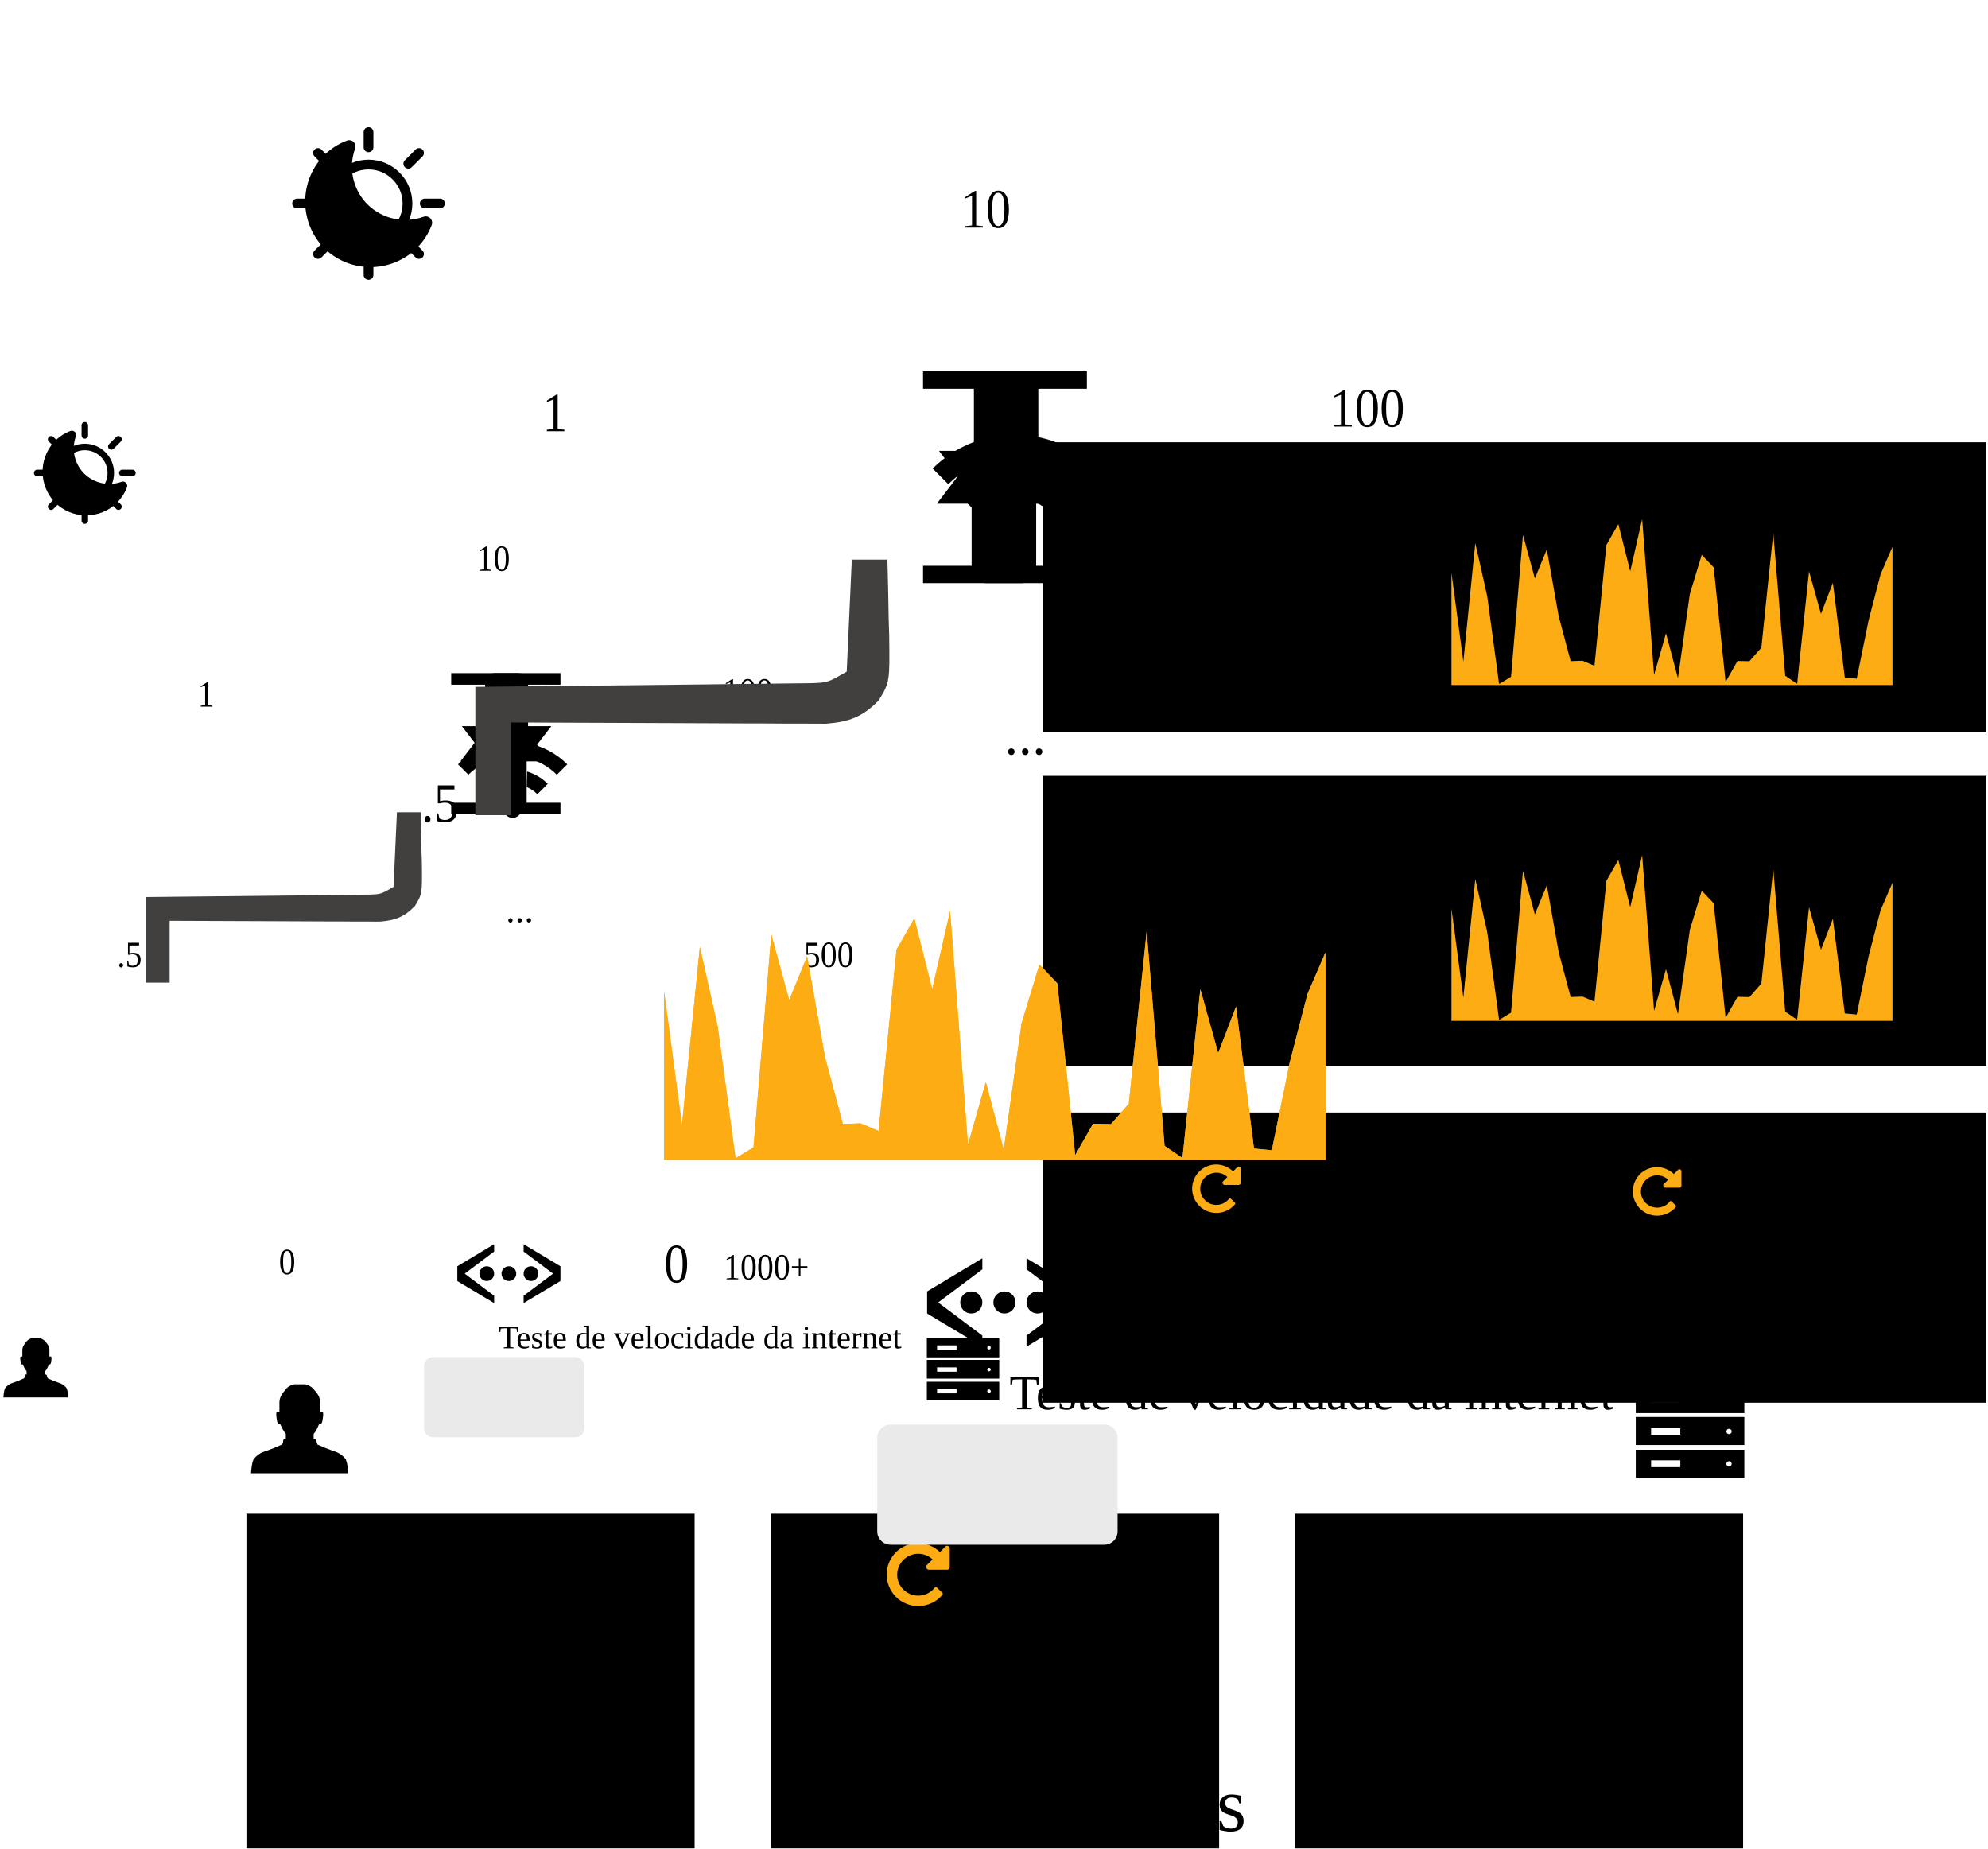
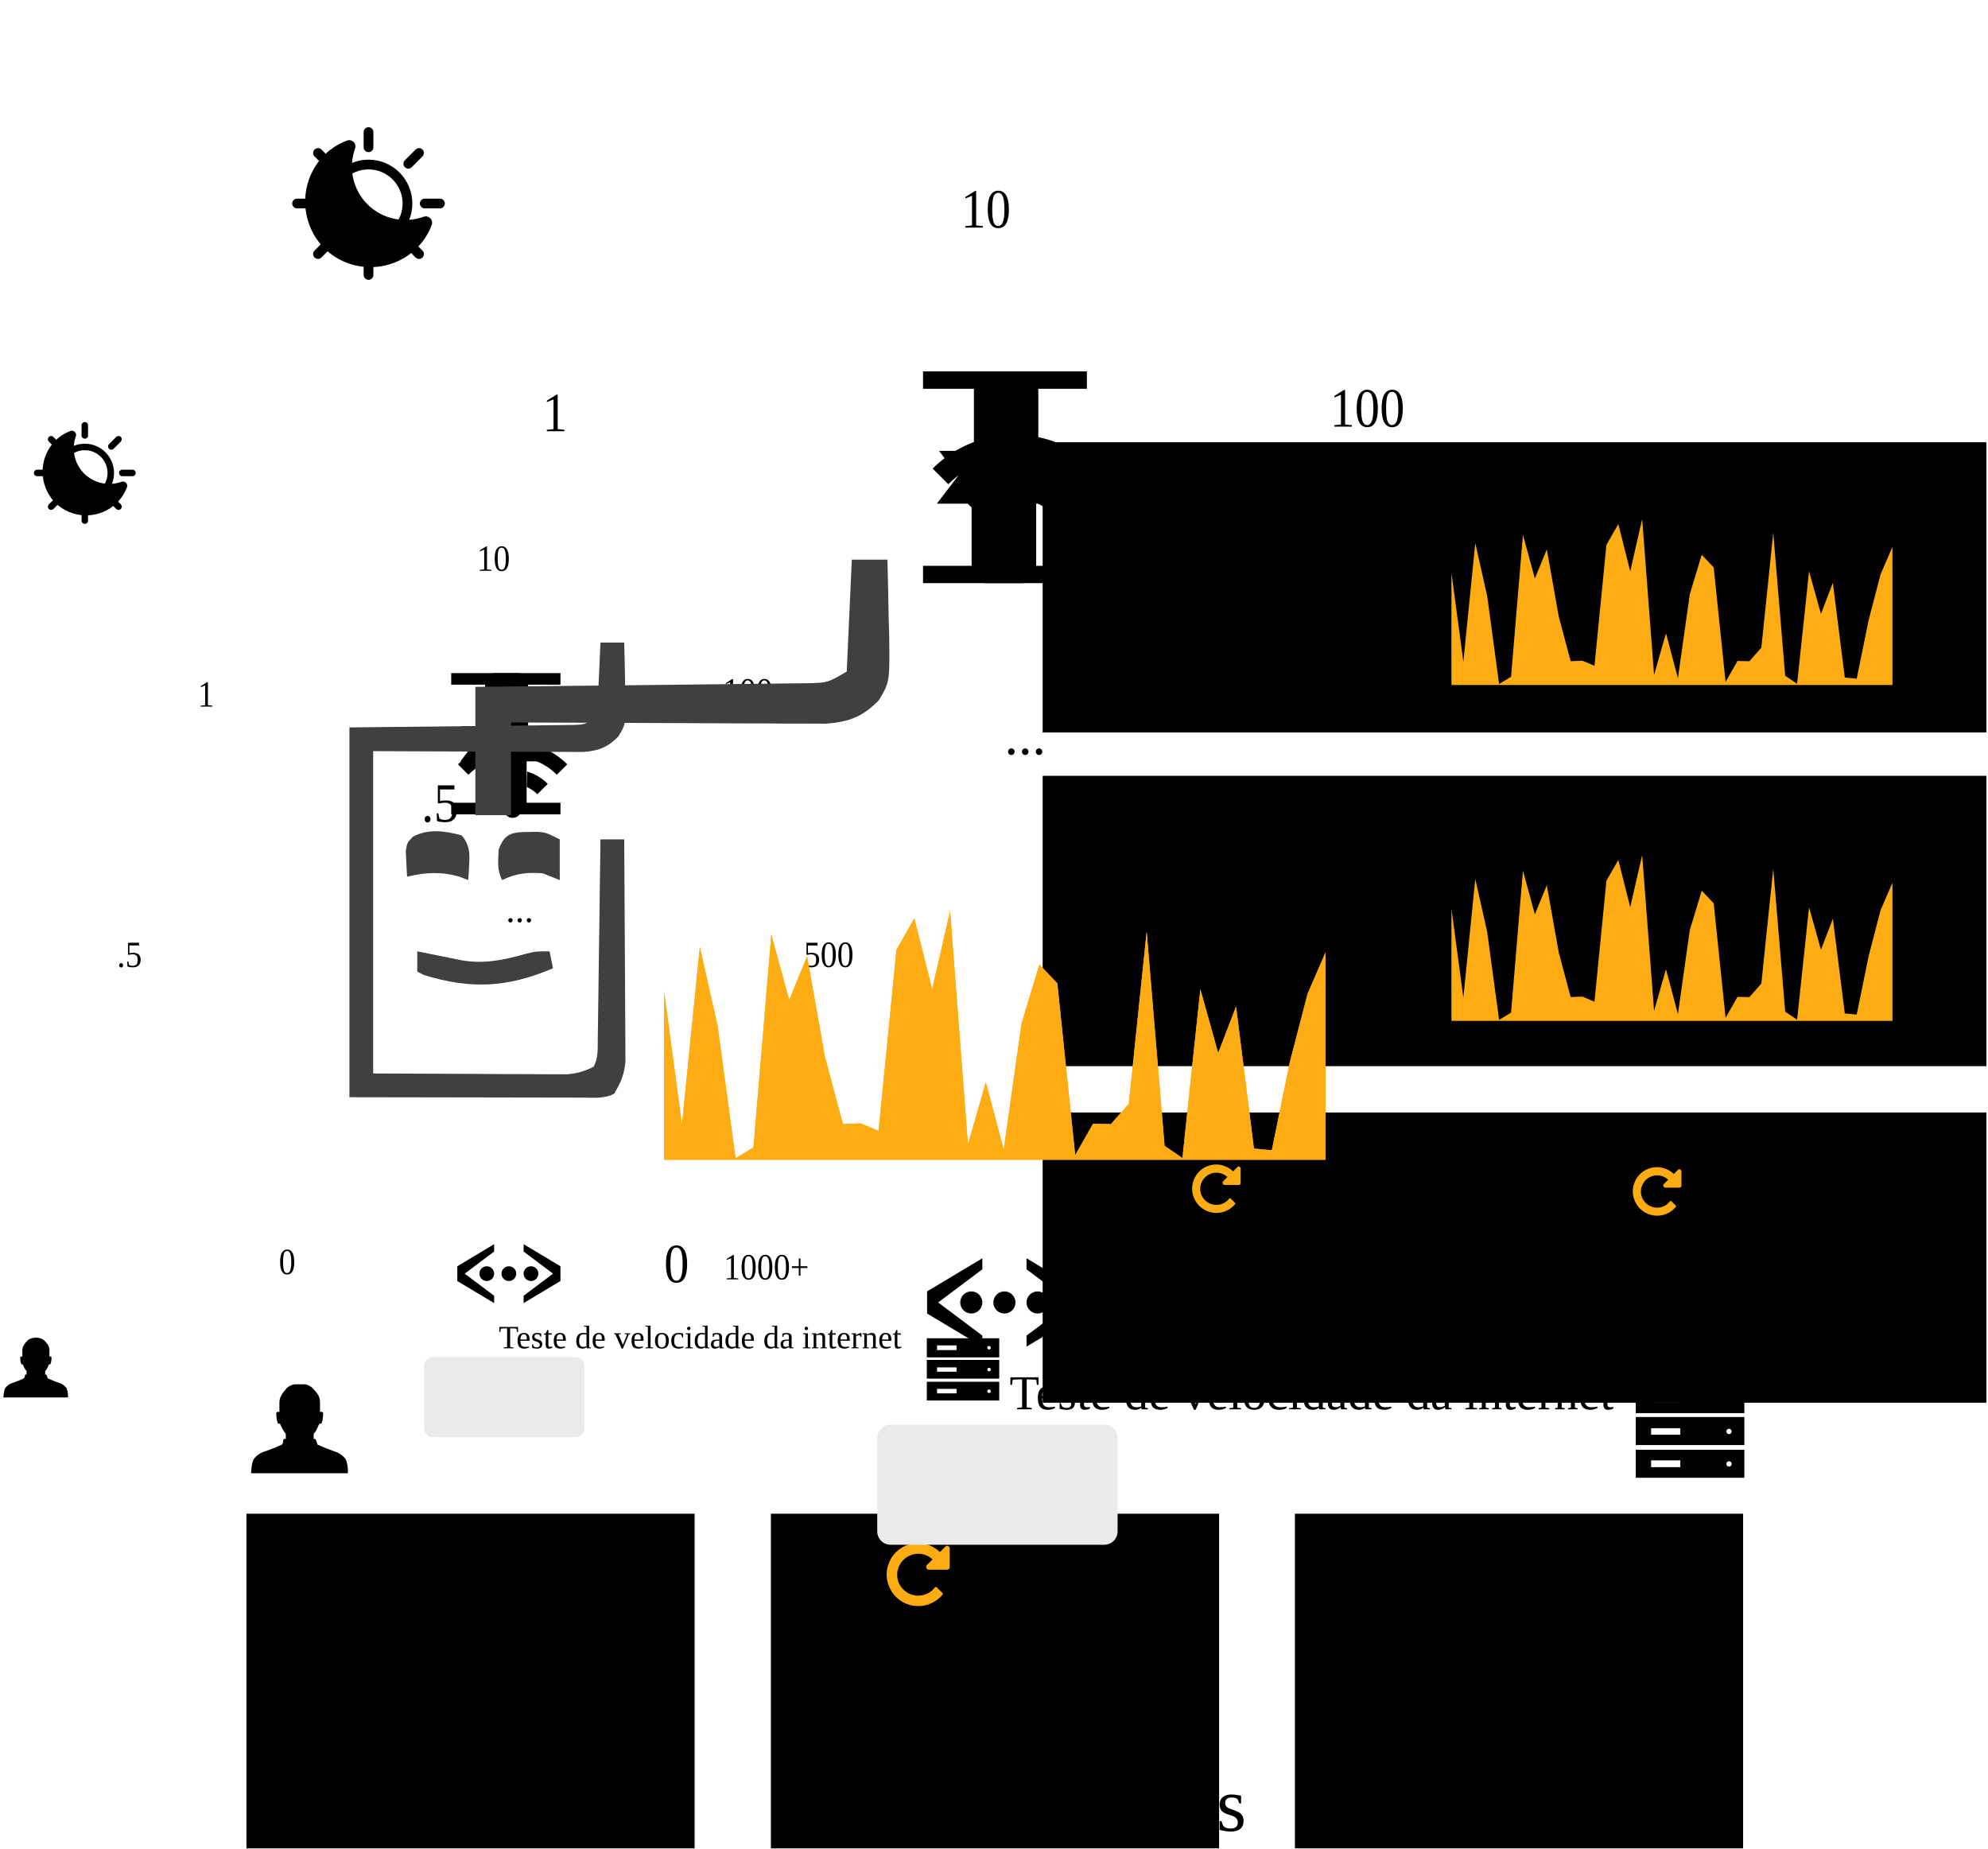
<svg xmlns="http://www.w3.org/2000/svg" xmlns:xlink="http://www.w3.org/1999/xlink" version="1.1" id="OpenSpeedtest" class="openSpeedtestApp">
  <symbol id="logo" width="200" height="200">
    <a>
      <path d="M0 0 C2.31 0 4.62 0 7 0 C7.117 3.875 7.187 7.749 7.25 11.625 C7.284 12.719 7.317 13.814 7.352 14.941 C7.462 24.065 7.462 24.065 5.297 27.648 C2.109 30.912 -0.527 31.885 -5.069 32.241 C-6.213 32.236 -7.356 32.232 -8.534 32.227 C-9.853 32.227 -11.173 32.227 -12.532 32.226 C-13.923 32.216 -15.315 32.206 -16.707 32.195 C-17.98 32.193 -19.253 32.191 -20.564 32.189 C-25.313 32.179 -30.063 32.151 -34.812 32.125 C-50.745 32.063 -50.745 32.063 -67 32 C-67 63.35 -67 94.7 -67 127 C-57.203 127.041 -47.406 127.082 -37.312 127.125 C-32.682 127.152 -32.682 127.152 -27.958 127.18 C-25.51 127.186 -23.062 127.191 -20.613 127.195 C-19.343 127.206 -18.073 127.216 -16.765 127.226 C-15.547 127.227 -14.33 127.227 -13.075 127.227 C-11.493 127.234 -11.493 127.234 -9.879 127.241 C-6.854 126.988 -4.699 126.374 -2 125 C-0.611 122.222 -0.837 119.915 -0.795 116.806 C-0.775 115.505 -0.755 114.204 -0.734 112.863 C-0.717 111.437 -0.7 110.012 -0.684 108.586 C-0.663 107.131 -0.642 105.677 -0.621 104.223 C-0.565 100.392 -0.516 96.562 -0.468 92.731 C-0.418 88.823 -0.362 84.916 -0.307 81.008 C-0.199 73.339 -0.098 65.669 0 58 C2.31 58 4.62 58 7 58 C7.07 66.893 7.123 75.786 7.155 84.679 C7.171 88.808 7.192 92.938 7.226 97.067 C7.259 101.055 7.277 105.042 7.285 109.03 C7.29 110.549 7.301 112.068 7.317 113.587 C7.339 115.72 7.342 117.852 7.341 119.985 C7.351 121.804 7.351 121.804 7.361 123.659 C6.957 127.394 5.951 129.807 4 133 C1.04 134.48 -1.96 134.13 -5.204 134.114 C-5.957 134.114 -6.711 134.114 -7.487 134.114 C-9.932 134.113 -12.376 134.106 -14.82 134.098 C-16.327 134.096 -17.834 134.095 -19.342 134.095 C-24.936 134.089 -30.531 134.075 -36.125 134.062 C-48.624 134.042 -61.123 134.021 -74 134 C-74 98.03 -74 62.06 -74 25 C-39.75 24.625 -39.75 24.625 -28.944 24.522 C-25.742 24.482 -25.742 24.482 -22.539 24.44 C-21.115 24.422 -19.691 24.408 -18.267 24.397 C-16.107 24.38 -13.948 24.351 -11.788 24.319 C-10.571 24.306 -9.354 24.292 -8.101 24.278 C-4.722 24.165 -4.722 24.165 -1 22 C-0.67 14.74 -0.34 7.48 0 0 Z " fill="#42403F" transform="translate(82,0)" />
      <path d="M0 0 C10 2 10 2 12.609 2.551 C19.647 3.873 25.469 2.558 32.266 0.656 C35 0 35 0 39 0 C39.495 2.475 39.495 2.475 40 5 C26.632 10.68 15.971 11.266 2 7 C1.34 6.67 0.68 6.34 0 6 C0 4.02 0 2.04 0 0 Z " fill="#42403F" transform="translate(28,91)" />
      <path d="M0 0 C1.296 -0.021 1.296 -0.021 2.617 -0.043 C5.125 0.188 5.125 0.188 9.125 2.188 C9.125 6.147 9.125 10.107 9.125 14.188 C7.475 13.527 5.825 12.867 4.125 12.188 C-0.451 11.861 -3.738 12.181 -7.875 14.188 C-9.387 11.163 -9.048 8.525 -8.875 5.188 C-7.085 0.329 -4.926 0.037 0 0 Z " fill="#42403F" transform="translate(60.875,55.8125)" />
      <path d="M0 0 C2.947 3.327 2.308 6.589 2.113 10.887 C2.055 11.646 1.997 12.405 1.938 13.188 C1.092 12.857 0.246 12.527 -0.625 12.188 C-5.936 10.642 -10.72 10.892 -16.062 12.188 C-16.171 10.585 -16.248 8.98 -16.312 7.375 C-16.359 6.482 -16.405 5.588 -16.453 4.668 C-16.062 2.188 -16.062 2.188 -14.324 0.387 C-9.725 -2.052 -4.888 -1.297 0 0 Z " fill="#42403F" transform="translate(41.0625,56.8125)" />
      <rect fill="transparent" x="0" y="0" width="265" height="60" />
    </a>
  </symbol>
  <symbol id="mainGaugebg" viewBox="0 0 295.93 270.18">
    <path fill="none" d="M64.32,256.41a137,137,0,1,1,192.09-24.8l-.07.09a134.45,134.45,0,0,1-24.71,24.71" />
  </symbol>
  <symbol id="mainGaugeBlue" viewBox="0 0 295.93 270.18">
    <path fill="none" d="M64.32,256.41a137,137,0,1,1,192.09-24.8l-.07.09a134.45,134.45,0,0,1-24.71,24.71" />
  </symbol>
  <symbol id="mainGaugeWhite" viewBox="0 0 295.93 270.18">
    <path fill="none" d="M64.32,256.41a137,137,0,1,1,192.09-24.8l-.07.09a134.45,134.45,0,0,1-24.71,24.71" />
  </symbol>
  <symbol id="oDoMeter" viewBox="0 0 295.93 270.18">
    <text transform="translate(76.34 264.28) scale(0.9 1)">0</text>
    <text transform="translate(23.81 164.6) scale(0.9 1)">.5</text>
    <text transform="translate(50.01 80.11) scale(0.9 1)">1</text>
    <text transform="translate(140.58 36.04) scale(0.9 1)">10</text>
    <text transform="translate(220.43 79.11) scale(0.9 1)">100</text>
    <text transform="translate(246.71 164.6) scale(0.9 1)">500</text>
    <text id="oDoTopSpeed" class="oDoTop-Speed" transform="translate(220.71 265.99) scale(0.9 1)">1000+</text>
    <text id="oDoLiveSpeed" class="oDoLive-Speed" transform="translate(150 150) scale(1 1)">...</text>
    <text id="oDoLiveStatus" class="oDoLive-Status" transform="translate(151 170) scale(1 1)" />
  </symbol>
  <symbol id="progressBar" viewBox="0 0 293.53 18.38">
    <defs>
      <symbol id="personLeft" class="uiBg" viewBox="0 0 33.46 30.9">
        <path d="M32.7,4.8a7.81,7.81,0,0,1-4.1,2.8,61.42,61.42,0,0,0-5.7,2.3s-.1.3-.4,1.3-.9.6-.9.6v1.8a6.15,6.15,0,0,1,1.2,1.8,14.72,14.72,0,0,0,.8,1.7h.5c.5,0,.7,1.9.8,3.2s-1.1.8-1.1.8v3.2c0,1.9-.5,2.8-2.3,4.8s-4.7,1.8-4.7,1.8-3.1.1-4.7-1.8-2.3-3-2.3-4.8V21.1s-1.2.5-1.1-.8.3-3.2.8-3.2H10s.3-.6.8-1.7A9.62,9.62,0,0,1,12,13.6V11.8s-.8.4-.9-.6a2.26,2.26,0,0,0-.4-1.3A61.42,61.42,0,0,0,5,7.6,7.41,7.41,0,0,1,.9,4.8C.2,3.6,0,0,0,0H33.4A11.7,11.7,0,0,1,32.7,4.8Z" />
      </symbol>
      <symbol id="progressElement" class="uiBg" viewBox="0 0 409.31 10.48">
        <line id="progressbg" class="progressbg" x1="5" y1="5" x2="405" y2="5" />
      </symbol>
      <symbol id="doc" class="uiBg" viewBox="0 0 36.8 31.6">
        <path d="M0,31.6V21.9H36.8v9.7Zm15.1-6H5.2V28h9.9Zm16.5.3a.9.9,0,1,0,.9.9A.9.9,0,0,0,31.6,25.9Z" />
        <path d="M0,20.6V11.1H36.8v9.5Zm15.1-6H5.2v2.2h9.9Zm16.5.2a.9.9,0,1,0,.9.9A.9.9,0,0,0,31.6,14.8Z" />
        <path d="M0,9.5V0H36.8V9.5ZM15.1,3.6H5.2V5.9h9.9Zm16.5.2a.9.9,0,1,0,.9.9A.9.9,0,0,0,31.6,3.8Z" />
      </symbol>
    </defs>
    <g id="Progress">
      <g>
        <use width="33.46" height="30.9" transform="matrix(0.57, 0, 0, -0.57, 0, 17.49)" xlink:href="#personLeft" />
        <use width="409.31" height="10.48" transform="matrix(0.57, 0, 0, -0.57, 28.35, 13.39)" xlink:href="#progressElement" />
        <use width="36.8" height="31.6" transform="matrix(0.58, 0, 0, -0.58, 272.2, 18.38)" xlink:href="#doc" />
      </g>
    </g>
  </symbol>
  <symbol id="upSymbol" viewBox="0 0 32.21 41.62">
    <g>
      <path d="M2.71,26H9.55V38.55a2.93,2.93,0,0,0,2.78,3.07h7.13a2.94,2.94,0,0,0,2.78-3.07V26h6.84L15.89,8.8Z" />
      <rect width="32.21" height="3.41" />
    </g>
  </symbol>
  <symbol id="downSymbol" viewBox="0 0 32.21 41.62">
    <g>
      <path d="M29.51,15.62H22.66V3.08A2.94,2.94,0,0,0,19.88,0H12.76A2.94,2.94,0,0,0,10,3.08V15.62H3.14l13.18,17.2Z" />
      <rect y="38.21" width="32.21" height="3.41" />
    </g>
  </symbol>
  <symbol id="resultCard" viewBox="0 0 278.13 85.49">
    <g>
      <rect width="278.13" height="85.49" />
    </g>
  </symbol>
  <symbol id="resultCardMob" viewBox="0 0 88.1 65.79">
    <g>
      <rect width="88.1" height="65.79" />
    </g>
  </symbol>
  <symbol id="downloadRc1" viewBox="0 0 66.93 13.85">
    <g>
      <text transform="translate(0 10.52)" class="rtext">DOWNLOAD</text>
    </g>
  </symbol>
  <symbol id="uploadRc2" viewBox="0 0 46.73 13.85">
    <g>
      <text transform="translate(0 10.52)" class="rtext">UPLOAD</text>
    </g>
  </symbol>
  <symbol id="pingSymbol" viewBox="0 0 14.28 14.28">
    <g>
      <path d="M13.92.64a.55.55,0,0,0-.65.13L12.06,2A7.21,7.21,0,0,0,9.79.52a7,7,0,0,0-5.42,0,7,7,0,0,0-3.8,3.8,7,7,0,0,0,0,5.54,7.23,7.23,0,0,0,1.52,2.28,7.25,7.25,0,0,0,2.28,1.53,6.89,6.89,0,0,0,2.77.56,7.12,7.12,0,0,0,5.5-2.57.31.31,0,0,0,.07-.21.23.23,0,0,0-.09-.19L11.35,10a.36.36,0,0,0-.24-.09.27.27,0,0,0-.21.11,4.61,4.61,0,0,1-1.67,1.37,4.68,4.68,0,0,1-2.09.48,4.75,4.75,0,0,1-3.36-1.39A4.84,4.84,0,0,1,2.76,9a4.68,4.68,0,0,1-.38-1.85A4.63,4.63,0,0,1,2.76,5.3,4.74,4.74,0,0,1,5.3,2.76a4.72,4.72,0,0,1,5.09.9L9.1,4.94A.54.54,0,0,0,9,5.58.56.56,0,0,0,9.52,6h4.17a.61.61,0,0,0,.42-.17.57.57,0,0,0,.17-.42V1.19a.56.56,0,0,0-.36-.55Z" style="fill: #feac14" />
    </g>
  </symbol>
  <symbol id="pingRc3" viewBox="0 0 28.43 13.85">
    <g>
      <text transform="translate(0 10.52)" class="rtext">PING</text>
    </g>
  </symbol>
  <symbol id="jitterRc3" viewBox="0 0 39.95 13.85">
    <text class="rtext" transform="translate(0 9.64)">JITTER</text>
  </symbol>
  <symbol id="downResultC1" viewBox="0 0 53.35 39.8">
    <text id="downResult" transform="translate(0 20.07)" class="rtextnum">---</text>
    <text x="0" y="35" class="rtextmbms">Mbps</text>
  </symbol>
  <symbol id="upResultC2" viewBox="0 0 53.35 39.8">
    <text id="upRestxt" transform="translate(0 20.07)" class="rtextnum">---</text>
    <text x="0" y="36.09" class="rtextmbms">Mbps</text>
  </symbol>
  <symbol id="pingResultC3" viewBox="0 0 40.01 39.79">
    <text transform="translate(0 20.07)" id="pingResult" class="rtextnum">--</text>
    <text x="0" y="35" class="rtextmbms">ms</text>
  </symbol>
  <symbol id="jitterResultC3" viewBox="0 0 21.99 39.79">
    <text id="jitterDesk" transform="translate(2.33 20.07)" class="rtextnum">--</text>
    <text x="2" y="35" xml:space="preserve" class="rtextmbms">ms</text>
  </symbol>
  <symbol style="fill: url(#gradient)" id="graphc1" viewBox="0 0 200 100">
    <polygon points="0,50 0.00,16.91 3.51,43.13 7.03,8.17 10.54,23.80 14.05,49.71 17.57,47.57 21.08,5.73 24.59,18.61 28.11,10.03 31.62,29.77 35.14,42.97 38.65,42.85 42.16,44.34 45.68,8.71 49.19,2.56 52.70,16.48 56.22,1.10 59.73,47.04 63.24,34.75 66.76,48.00 70.27,23.19 73.78,11.62 77.30,15.34 80.81,49.09 84.32,42.92 87.84,42.99 91.35,38.99 94.86,5.15 98.38,47.27 101.89,49.66 105.41,16.49 108.92,29.03 112.43,19.89 115.95,47.80 119.46,48.13 122.97,30.92 126.49,17.38 130.00,9.27 130,50" class="line" />
  </symbol>
  <symbol style="fill: url(#gradient)" id="graphc2" viewBox="0 0 200 100">
    <polygon points="0,50 0.00,16.91 3.51,43.13 7.03,8.17 10.54,23.80 14.05,49.71 17.57,47.57 21.08,5.73 24.59,18.61 28.11,10.03 31.62,29.77 35.14,42.97 38.65,42.85 42.16,44.34 45.68,8.71 49.19,2.56 52.70,16.48 56.22,1.10 59.73,47.04 63.24,34.75 66.76,48.00 70.27,23.19 73.78,11.62 77.30,15.34 80.81,49.09 84.32,42.92 87.84,42.99 91.35,38.99 94.86,5.15 98.38,47.27 101.89,49.66 105.41,16.49 108.92,29.03 112.43,19.89 115.95,47.80 119.46,48.13 122.97,30.92 126.49,17.38 130.00,9.27 130,50" class="line2" />
  </symbol>
  <symbol id="jitterMob" viewBox="0 0 58.1 35.77">
    <text id="pingMobres" transform="translate(11.07 18.05)" class="rtextnum">--</text>
    <text x="-8" y="33.46" class="rtextmbms">Jitter</text>
    <text id="JitterResultMon" x="17" y="33.46" class="jitter-Mob">--</text>
    <text id="JitterResultms" x="36" y="33.46" class="rtextmbms">ms</text>
  </symbol>
  <symbol id="settings" viewBox="0 0 100 125">
    <rect fill="transparent" x="0" y="25" width="100" height="50" />
    <path d="M36.43,29.64,9.29,50,36.43,70.36v6.78L2.5,56.79V43.21L36.43,22.86Z" />
    <path d="M63.57,70.36,90.71,50,63.57,29.64V22.86L97.5,43.21V56.79L63.57,77.14Z" />
    <circle cx="29.64" cy="50" r="6.79" />
    <circle cx="50" cy="50" r="6.79" />
    <circle cx="70.36" cy="50" r="6.79" />
  </symbol>
  <symbol id="playButton" style="fill: #eaeaea" viewBox="0 0 191.255 191.255">
    <rect width="180" height="90" rx="10" ry="10" class="startButton" />
    <text class="buttonTxt" x="90" y="60">Iniciar</text>
  </symbol>
  <symbol id="introProgress" viewBox="0 0 409.31 10.48">
    <line x1="5" y1="5" x2="405" y2="5" />
  </symbol>
  <symbol id="ConnectError" viewBox="0 0 489.6 489.6">
    <a>
      <g>
        <g>
          <path d="M179.6,235.6c-33.7,10.3-65.5,28.5-92.2,55.1l46.6,46.6c13.9-13.9,30.1-24.8,47.6-32.5L179.6,235.6z" />
          <path d="M175.8,109C111.3,122,49.9,153.4,0,203.3l46.6,46.6c37.5-37.5,83.1-61.9,131.2-73.7L175.8,109z" />
          <path d="M313.8,109l-2,67.3c48.1,11.8,93.7,36.2,131.2,73.7l46.6-46.6C439.8,153.4,378.3,122,313.8,109z" />
          <path d="M307.9,304.8c17.5,7.7,33.7,18.6,47.7,32.6l46.6-46.6c-26.6-26.6-58.5-44.9-92.2-55.2L307.9,304.8z" />
        </g>
        <circle cx="244.8" cy="403.2" r="40" />
        <g>
          <path d="M260.6,330.4h-31.7c-8.3,0-15.1-6.6-15.3-14.9L206,62.2c-0.3-8.6,6.7-15.8,15.3-15.8h47c8.6,0,15.6,7.1,15.3,15.8                  l-7.7,253.3C275.7,323.8,268.9,330.4,260.6,330.4z" />
        </g>
      </g>
    </a>
  </symbol>
  <symbol class="Your-IP" viewBox="0 0 300 299.12">
    <text id="YourIP" transform="translate(140 228) scale(.8 .8)">Teste de velocidade da internet</text>
  </symbol>
  <symbol id="light" viewBox="0 0 512 512">
    <g>
      <path d="M256,108.936c-81.091,0-147.064,65.973-147.064,147.064S174.909,403.064,256,403.064S403.064,337.091,403.064,256         S337.091,108.936,256,108.936z M256,370.383c-63.071,0-114.383-51.312-114.383-114.383c0-63.071,51.312-114.383,114.383-114.383         c63.071,0,114.383,51.312,114.383,114.383C370.383,319.071,319.071,370.383,256,370.383z" />
      <path d="M256,83.708c9.024,0,16.34-7.316,16.34-16.34V16.34C272.34,7.316,265.024,0,256,0c-9.024,0-16.34,7.316-16.34,16.34         v51.027C239.66,76.391,246.976,83.708,256,83.708z" />
      <path d="M256,428.292c-9.024,0-16.34,7.316-16.34,16.34v51.027c0,9.024,7.316,16.34,16.34,16.34c9.024,0,16.34-7.316,16.34-16.34         v-51.027C272.34,435.609,265.024,428.292,256,428.292z" />
      <path d="M111.062,134.171c6.38,6.381,16.727,6.381,23.109,0c6.381-6.38,6.381-16.727,0-23.109L98.089,74.981         c-6.38-6.381-16.727-6.381-23.109,0c-6.381,6.38-6.381,16.727,0,23.109L111.062,134.171z" />
      <path d="M400.938,377.829c-6.38-6.381-16.727-6.38-23.109,0c-6.381,6.38-6.381,16.727,0,23.109l36.081,36.082         c6.38,6.382,16.727,6.382,23.109,0c6.382-6.38,6.382-16.727,0-23.109L400.938,377.829z" />
      <path d="M83.708,256c0-9.024-7.316-16.34-16.34-16.34H16.34C7.316,239.66,0,246.976,0,256c0,9.024,7.316,16.34,16.34,16.34         h51.027C76.391,272.34,83.708,265.024,83.708,256z" />
      <path d="M495.66,239.66h-51.027c-9.024,0-16.34,7.316-16.34,16.34c0,9.024,7.316,16.34,16.34,16.34h51.027         c9.024,0,16.34-7.316,16.34-16.34C512,246.976,504.684,239.66,495.66,239.66z" />
      <path d="M111.062,377.829l-36.081,36.082c-6.381,6.382-6.381,16.727,0,23.109c6.38,6.382,16.727,6.383,23.109,0l36.081-36.082         c6.381-6.381,6.381-16.727,0-23.109C127.79,371.447,117.443,371.447,111.062,377.829z" />
      <path d="M400.938,134.171l36.081-36.082c6.382-6.381,6.382-16.727,0-23.109c-6.38-6.381-16.727-6.381-23.109,0l-36.081,36.082         c-6.381,6.381-6.381,16.727,0,23.109C384.21,140.552,394.557,140.553,400.938,134.171z" />
    </g>
    <rect fill="none" width="512" cursor="pointer" pointer-events="visible" height="512" />
  </symbol>
  <symbol id="dark" viewBox="0 0 1024 1024">
    <path d="M524.8 938.667h-4.267a439.893 439.893 0 0 1-313.173-134.4 446.293 446.293 0 0 1-11.093-597.333 432.213 432.213 0 0 1 170.667-116.907 42.667 42.667 0 0 1 45.227 9.387 42.667 42.667 0 0 1 10.24 42.667 358.4 358.4 0 0 0 82.773 375.893 361.387 361.387 0 0 0 376.747 82.773 42.667 42.667 0 0 1 54.187 55.04A433.493 433.493 0 0 1 836.267 810.667a438.613 438.613 0 0 1-311.467 128z" />
  </symbol>
  <a id="resultsData">
    <svg class="Desktop" viewBox="0 0 586 346">
      <g id="UI-Desk">
        <use id="mainGaugebg-Desk" class="main-Gaugebg" xlink:href="#mainGaugebg" x="10.28" y="36.11" width="273.94" height="245.39" />
        <use id="mainGaugeBlue-Desk" class="main-GaugeBlue" xlink:href="#mainGaugeBlue" x="10.28" y="36.11" width="273.94" height="245.39" />
        <use id="mainGaugeWhite-Desk" class="main-GaugeWhite" xlink:href="#mainGaugeWhite" x="10.28" y="36.11" width="273.94" height="245.39" />
        <use xlink:href="#resultCard" class="Cards" x="307.4" y="31" width="278.1" height="85.5">
						</use>
        <use xlink:href="#resultCard" class="Cards" x="307.4" y="129.3" width="278.1" height="85.5">
						</use>
        <use xlink:href="#resultCard" class="Cards" x="307.4" y="228.5" width="278.1" height="85.5">
						</use>
        <use id="downSymbolDesk" xlink:href="#downSymbol" class="Desktop" x="133" y="99" width="32.21" height="41.62" />
        <use id="upSymbolDesk" xlink:href="#upSymbol" class="Desktop" x="133" y="99" width="32.21" height="41.62" />
        <use id="ConnectErrorDesk" xlink:href="#ConnectError" class="ConnectError" x="135" y="107.8" width="32.21" height="41.62" />
        <use class="oDo-Meter" xlink:href="#oDoMeter" x="10.28" y="36.11" width="273.94" height="245.39" />
        <use xlink:href="#progressBar" x="1" y="295" width="293.53" height="18.38" />
        <use id="progressStatus-Desk" class="intro-Progress" xlink:href="#introProgress" x="29" y="295" width="234" height="21" />
        <use xlink:href="#downloadRc1" x="335.05" y="50.28" width="67" height="16">
						</use>
        <use xlink:href="#uploadRc2" x="345.33" y="145.2" width="47" height="16">
						</use>
        <use xlink:href="#pingSymbol" x="351.4" y="243.8" width="14.3" height="14.4" />
        <use xlink:href="#pingSymbol" x="481.3" y="244.6" width="14.33" height="14.4" />
        <use xlink:href="#pingRc3" x="367.01" y="244.68" width="28" height="16">
						</use>
        <use xlink:href="#jitterRc3" x="495.61" y="246.3" width="39.95" height="13.85">
						</use>
        <use xlink:href="#upSymbol" class="Symbol" x="329" y="146.5" width="11.8" height="13.9" />
        <use xlink:href="#downSymbol" class="Symbol" x="318.7" y="51.9" width="11.8" height="13.8" />
        <use xlink:href="#graphc2" x="427.84" y="134" width="200" height="135">
						</use>
        <use xlink:href="#graphc1" x="427.84" y="35" width="200" height="135">
						</use>
        <use xlink:href="#downResultC1" x="298" y="67.21" width="200" height="45.1">
						</use>
        <use xlink:href="#upResultC2" x="298" y="162.13" width="200" height="45.1">
						</use>
        <use xlink:href="#pingResultC3" x="303.73" y="261.55" width="200" height="45.1">
						</use>
        <use xlink:href="#jitterResultC3" x="420.04" y="262.17" width="200" height="45.1">
						</use>
      </g>
      <g id="intro-Desk">
-         <use id="logo-Desk" xlink:href="#logo" x="35" y="140" width="222.8" height="50.22" />
+         <use id="logo-Desk" xlink:href="#logo" x="95" y="90" width="226.8" height="135" />
        <use id="deskStart" class="deskStart" xlink:href="#mainGaugebg" x="10.28" y="36.11" width="273.94" height="245.39" />
        <use xlink:href="#resultCard" class="Cards" x="307.4" y="31" width="278.1" height="85.5" />
        <use xlink:href="#resultCard" class="Cards" x="307.4" y="228.5" width="278.1" height="85.5" />
        <use xlink:href="#resultCard" class="Cards" x="307.4" y="129.3" width="278.1" height="85.5" />
        <use xlink:href="#downloadRc1" x="335.05" y="50.28" width="67" height="16">
						</use>
        <use xlink:href="#uploadRc2" x="345.33" y="145.2" width="47" height="16">
						</use>
        <use xlink:href="#pingSymbol" x="351.4" y="243.8" width="14.3" height="14.4" />
        <use xlink:href="#pingSymbol" x="481.3" y="244.6" width="14.33" height="14.4" />
        <use xlink:href="#pingRc3" x="367.01" y="244.68" width="28" height="16">
						</use>
        <use xlink:href="#jitterRc3" x="495.61" y="246.3" width="39.95" height="13.85">
						</use>
        <use xlink:href="#upSymbol" class="Symbol" x="329" y="146.5" width="11.8" height="13.9" />
        <use xlink:href="#downSymbol" class="Symbol" x="318.7" y="51.9" width="11.8" height="13.8" />
        <use xlink:href="#graphc2" x="427.84" y="134" width="200" height="135">
						</use>
        <use xlink:href="#graphc1" x="427.84" y="35" width="200" height="135">
						</use>
        <use xlink:href="#downResultC1" x="298" y="67.21" width="200" height="45.1">
						</use>
        <use xlink:href="#upResultC2" x="298" y="162.13" width="200" height="45.1">
						</use>
        <use xlink:href="#pingResultC3" x="303.73" y="261.55" width="200" height="45.1">
						</use>
        <use xlink:href="#jitterResultC3" x="420.04" y="262.17" width="200" height="45.1">
						</use>
        <use id="nightmode" class="darkmode" xlink:href="#dark" x="10" y="25" width="30" height="30" />
        <use id="daymode" class="darkmode" xlink:href="#light" x="10" y="25" width="30" height="30" />
        <use id="startButtonDesk" class="startButton" xlink:href="#playButton" x="125" y="300.6" width="50.2" height="50.2">
						</use>
        <use id="settingsDesk" class="Startsettings" xlink:href="#settings" x="100" y="260" width="100" height="40">
						</use>
        <use class="Desktop" id="ipDesk" xlink:href="#YourIP" x="7" y="70" />
      </g>
    </svg>
    <svg class="Mobile" viewBox="0 0 295.9 363.3">
      <g id="UI-Mob">
        <use id="mainGaugebg-Mob" class="main-Gaugebg" xlink:href="#mainGaugebg" x="11.18" y="12" width="273.94" height="245.39" />
        <use id="mainGaugeBlue-Mob" class="main-GaugeBlue" xlink:href="#mainGaugeBlue" x="11.18" y="12" width="273.94" height="245.39" />
        <use id="mainGaugeWhite-Mob" class="main-GaugeWhite" xlink:href="#mainGaugeWhite" x="11.18" y="12" width="273.94" height="245.39" />
        <use xlink:href="#resultCardMob" class="Cards" x="1" y="297.52" width="88.1" height="65.8">
						</use>
        <use xlink:href="#resultCardMob" class="Cards" x="104.1" y="297.52" width="88.1" height="65.8">
						</use>
        <use xlink:href="#resultCardMob" class="Cards" x="207.1" y="297.52" width="88.1" height="65.8">
						</use>
        <use id="upSymbolMob" xlink:href="#upSymbol" class="Mobile" x="134" y="73" width="32.21" height="41.62" />
        <use id="downSymbolMob" xlink:href="#downSymbol" class="Mobile" x="134" y="73" width="32.21" height="41.62" />
        <use id="ConnectErrorMob" xlink:href="#ConnectError" class="ConnectError" x="135.9" y="74.02" width="32.21" height="41.62" />
        <use class="oDo-Meter" xlink:href="#oDoMeter" x="11.18" y="12" width="273.94" height="245.39" />
        <use xlink:href="#progressBar" x="1.9" y="272.08" width="293.53" height="18.38" />
        <use id="progressStatus-Mob" class="intro-Progress" xlink:href="#introProgress" x="29" y="272" width="234.5" height="21.5" />
        <use xlink:href="#downloadRc1" x="22.36" y="301.63" width="60" height="15">
						</use>
        <use xlink:href="#uploadRc2" x="237.51" y="301.64" width="42" height="15">
						</use>
        <use xlink:href="#pingRc3" x="143.88" y="301.72" width="26" height="15">
						</use>
        <use xlink:href="#upSymbol" class="Symbol" x="221.8" y="303.42" width="12.3" height="10.6" />
        <use xlink:href="#downSymbol" class="Symbol" x="7.7" y="303.42" width="10.6" height="12.4" />
        <use xlink:href="#pingSymbol" x="126.8" y="303.32" width="12.5" height="12.4" />
        <use id="graphMob1" xlink:href="#graphc1" x="83.1" y="160.45" width="200" height="135">
						</use>
        <use id="graphMob2" xlink:href="#graphc2" x="83.1" y="160.45" width="200" height="135">
						</use>
        <use xlink:href="#jitterMob" x="71.14" y="317.65" width="200" height="45.1">
						</use>
        <use xlink:href="#upResultC2" x="182" y="317.67" width="200" height="45.1">
						</use>
        <use xlink:href="#downResultC1" x="-25" y="317.64" width="200" height="45.1">
						</use>
      </g>
      <g id="intro-Mob">
        <use id="nightmode-Mob" class="darkmode" xlink:href="#dark" x="10" y="25" width="30" height="30" />
        <use id="daymode-Mob" class="darkmode" xlink:href="#light" x="10" y="25" width="30" height="30" />
        <use id="logo-Desk" xlink:href="#logo" x="38" y="110" width="218.8" height="50.22" />
        <use id="deskStartMob" class="deskStart" xlink:href="#mainGaugebg" x="11.18" y="12" width="273.94" height="245.39" />
        <use id="startButtonMob" class="startButton" xlink:href="#playButton" x="125" y="280" width="50.2" height="50.2">
						</use>
        <use id="settingsMob" class="Startsettings" xlink:href="#settings" x="100" y="240" width="100" height="40">
						</use>
        <use class="Mobile" id="ipMob" xlink:href="#YourIP" x="11" y="49" />
      </g>
    </svg>
  </a>
  <linearGradient id="gradient" x1="0%" y1="0%" x2="0%" y2="100%">
    <stop offset="0%" stop-color="#feac14" />
    <stop offset="100%" stop-color="#feac14" />
  </linearGradient>
  <radialGradient id="RadialGradient1">
    <stop offset="0%" stop-color="#feac14" />
    <stop offset="100%" stop-color="#feac14" />
  </radialGradient>
</svg>
